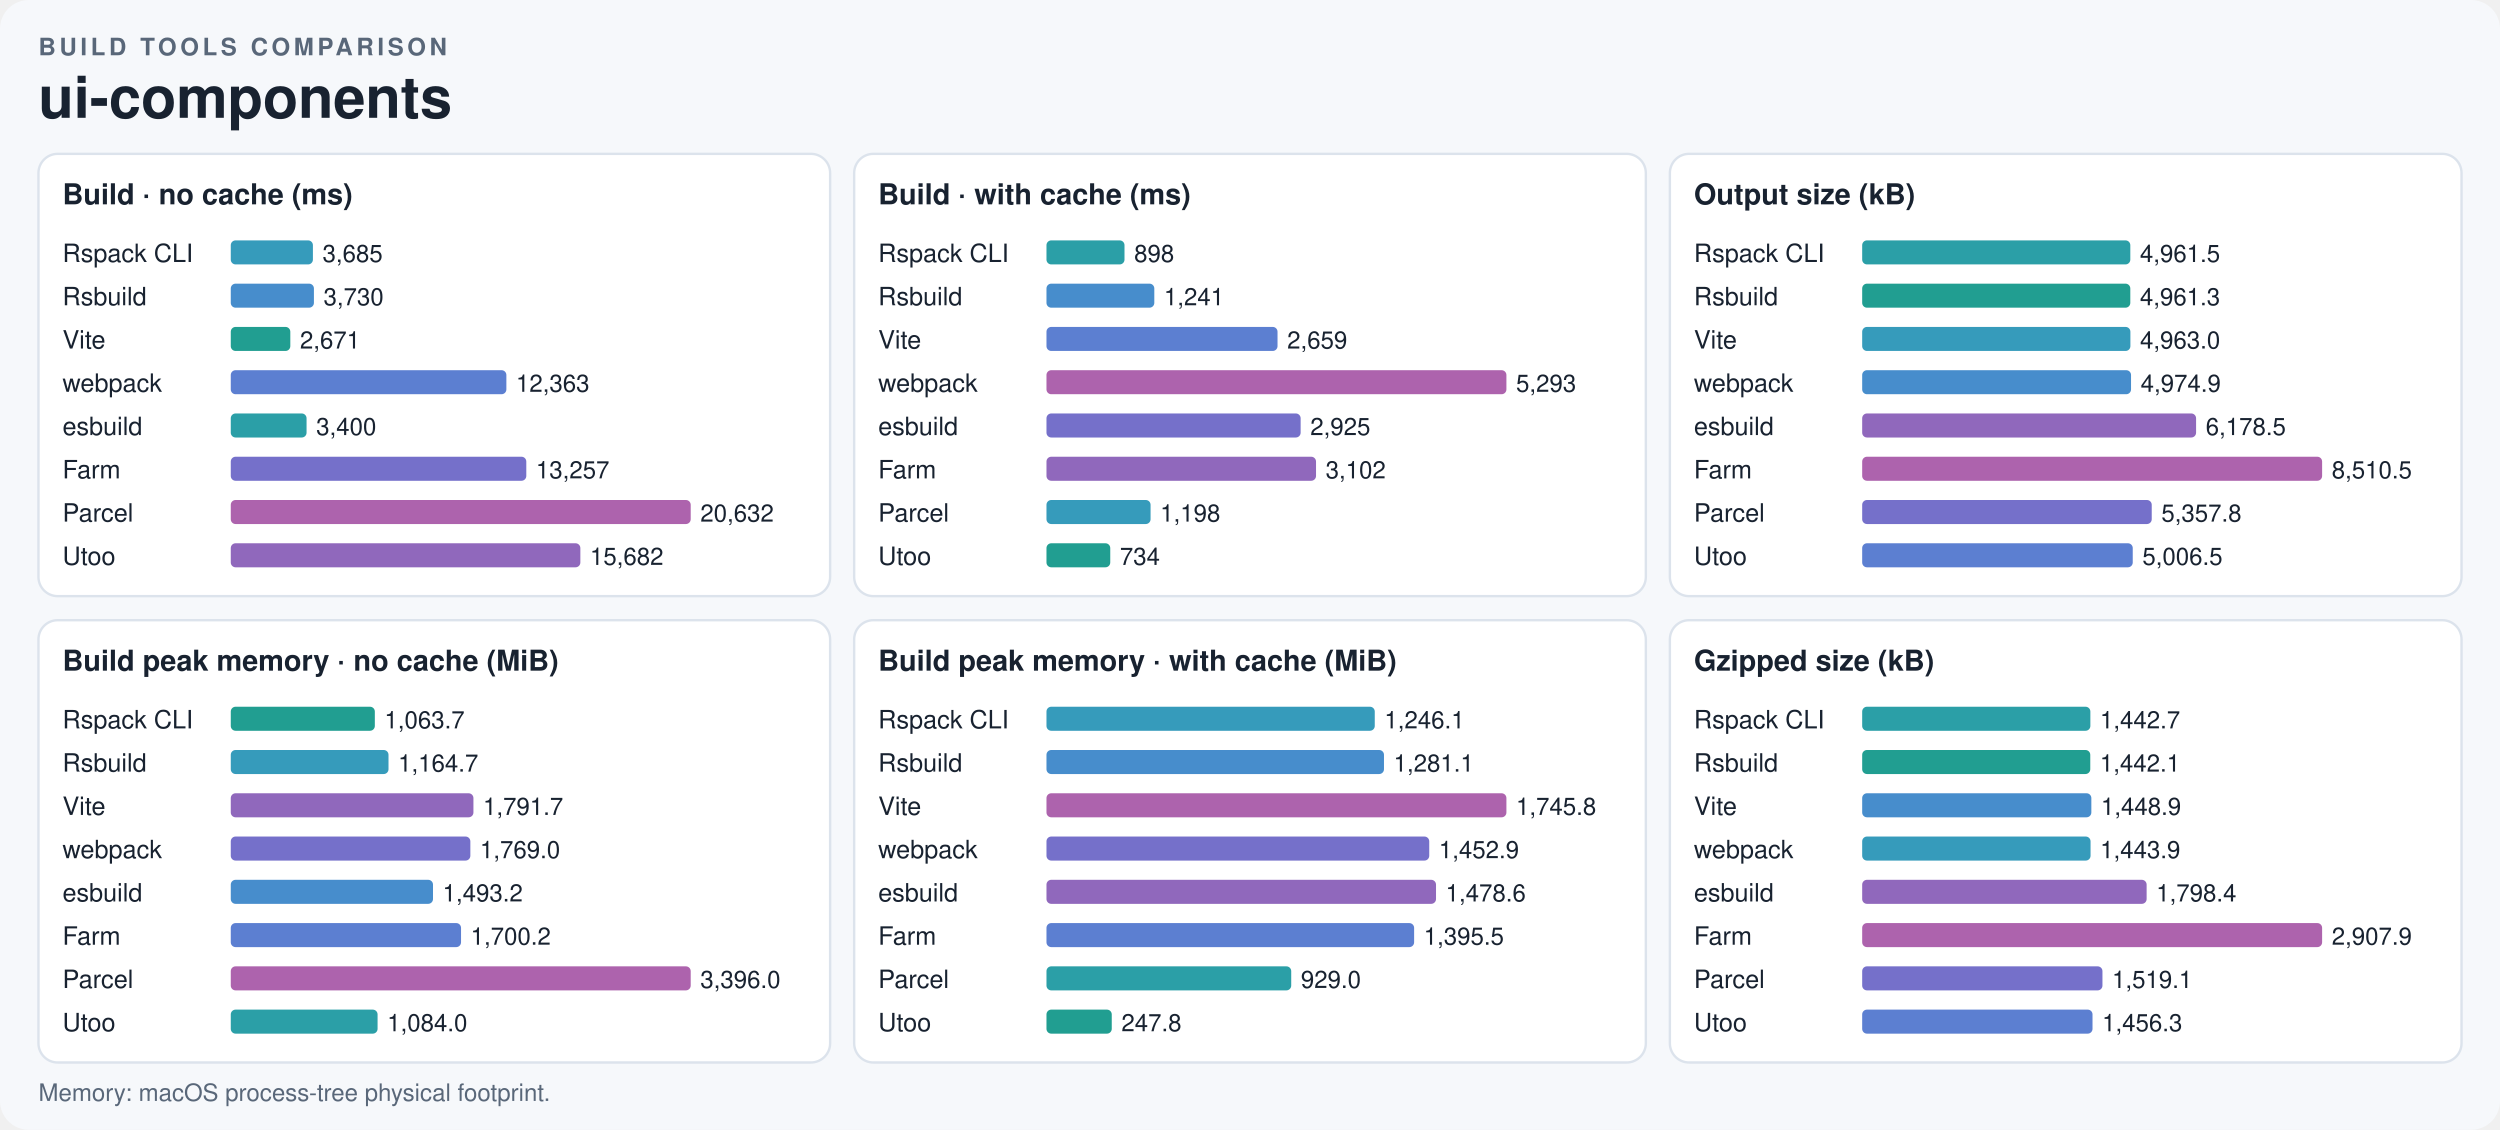
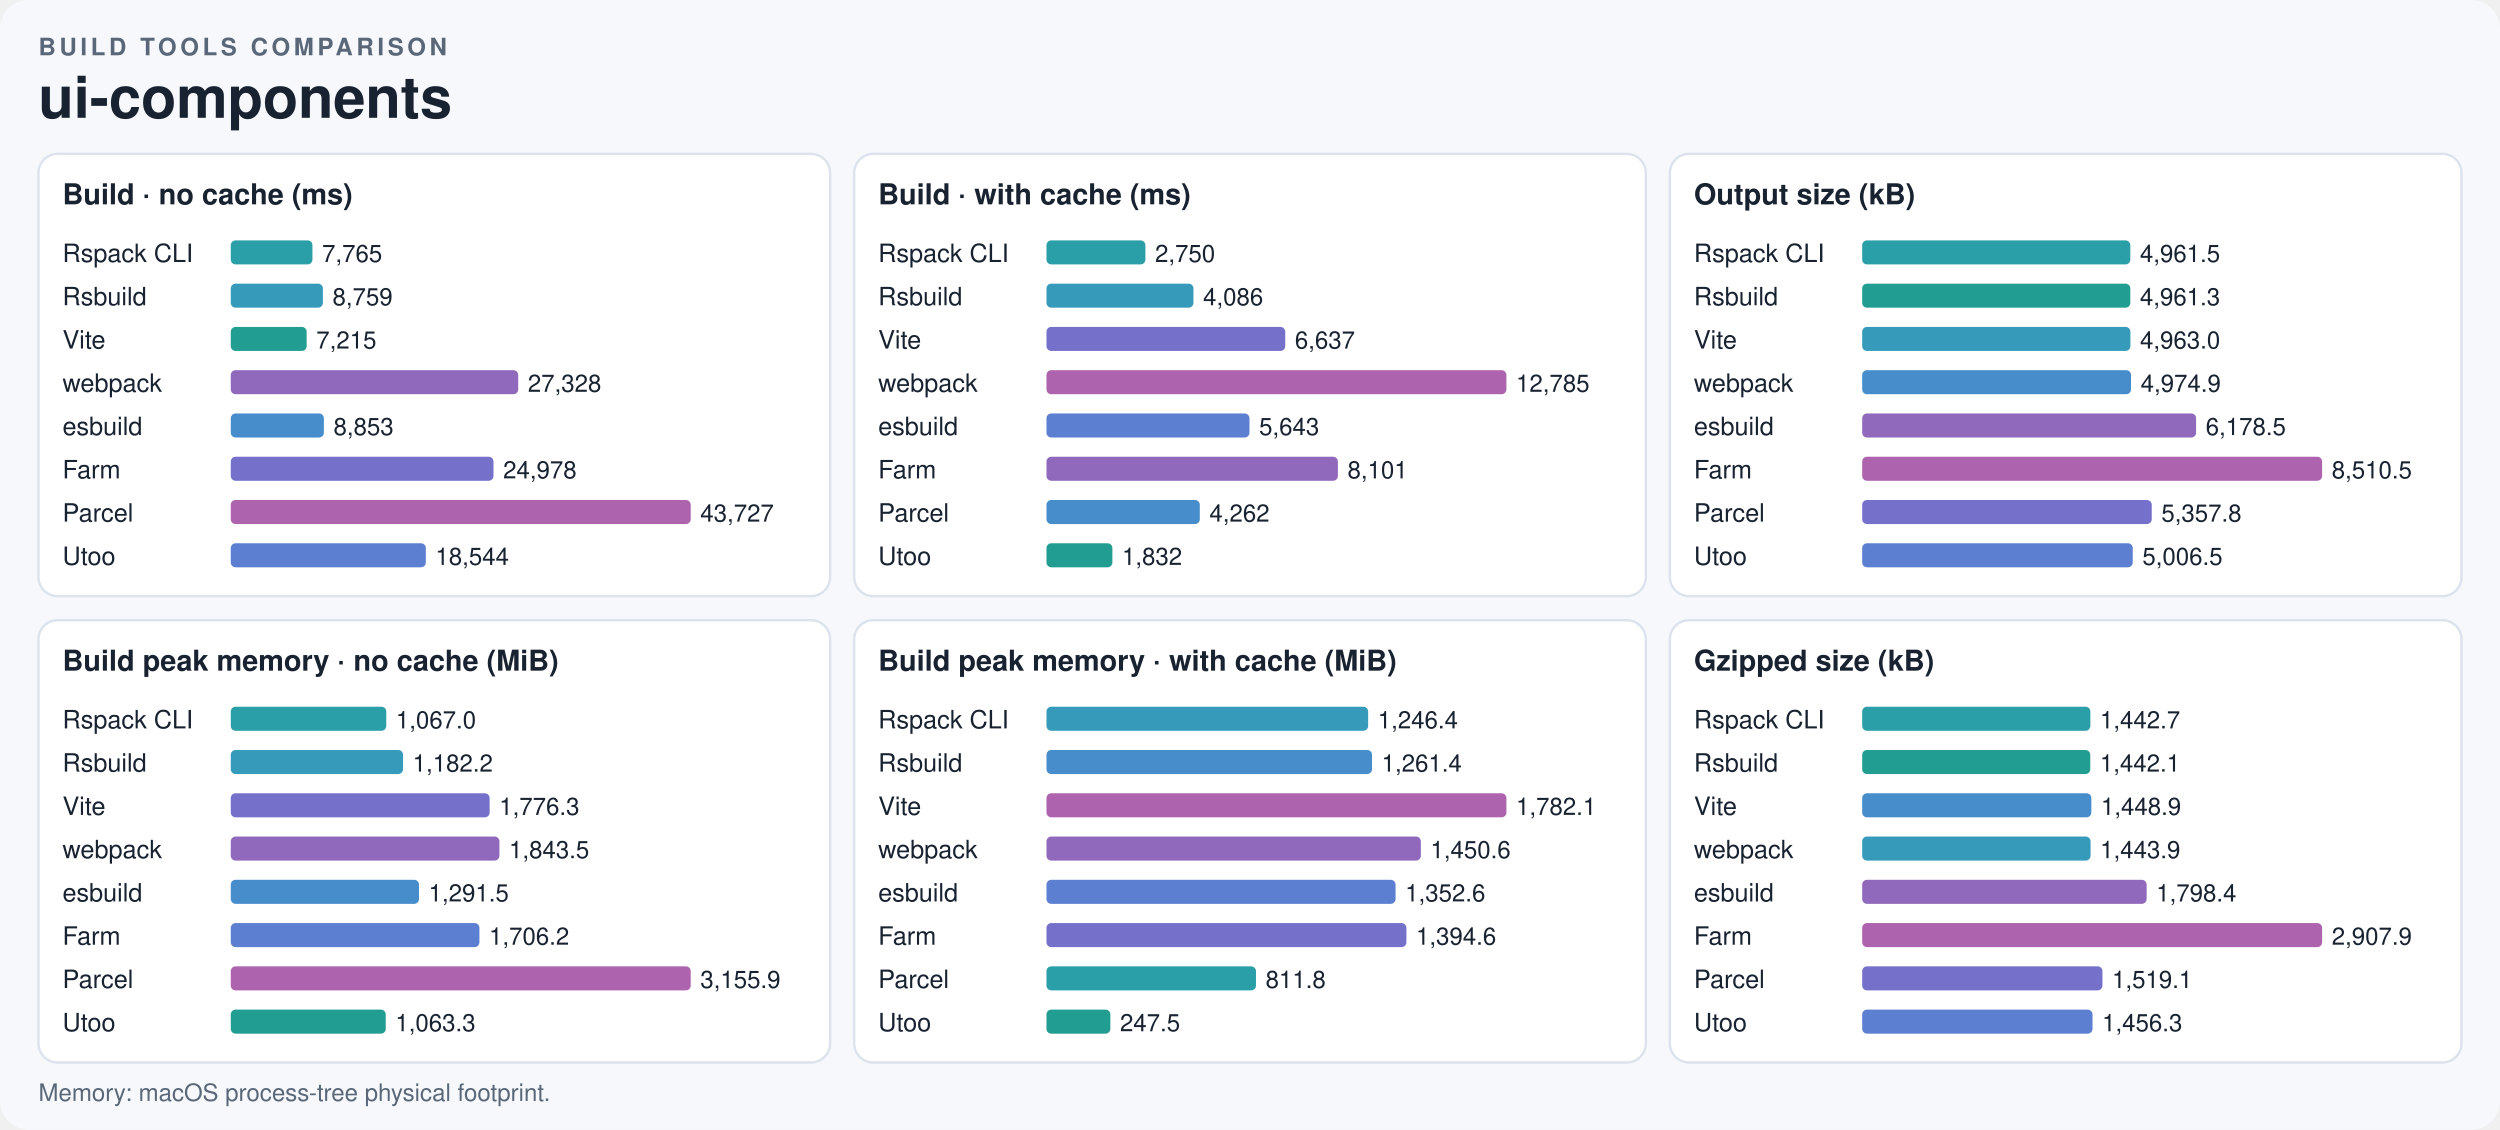
<svg xmlns="http://www.w3.org/2000/svg" width="1040" height="470" viewBox="0 0 1040 470" role="img" aria-labelledby="title description">
  <g font-family="-apple-system, BlinkMacSystemFont, 'Segoe UI', Helvetica, Arial, sans-serif" style="font-variant-numeric:tabular-nums">
    <rect width="1040" height="470" rx="12" fill="#f6f8fb" />
    <text x="16" y="23" font-size="10" fill="#596779" font-weight="700" letter-spacing="1.5">BUILD TOOLS COMPARISON</text>
    <text x="16" y="49" font-size="24" fill="#182230" font-weight="700">ui-components</text>
-     <g class="chart" data-metric="Build (no cache)" data-table="Build metrics" data-scale="20632">
+     <g class="chart" data-metric="Build (no cache)" data-table="Build metrics" data-scale="43727">
      <rect x="16" y="64" width="329.333" height="184" rx="8" fill="#ffffff" stroke="#dce3ec" />
      <text x="26" y="85" font-size="12" fill="#182230" font-weight="650">Build · no cache (ms)</text>
      <text x="26" y="109" font-size="10.5" fill="#182230">Rspack CLI</text>
-       <rect class="bar" data-rank="3" x="96" y="100" width="34.173" height="10" rx="2" fill="#369bbb" />
-       <text x="134.173" y="109" font-size="10" fill="#182230">3,685</text>
+       <rect class="bar" data-rank="2" x="96" y="100" width="33.977" height="10" rx="2" fill="#2b9fa7" />
+       <text x="133.977" y="109" font-size="10" fill="#182230">7,765</text>
      <text x="26" y="127" font-size="10.5" fill="#182230">Rsbuild</text>
-       <rect class="bar" data-rank="4" x="96" y="118" width="34.591" height="10" rx="2" fill="#478dcc" />
-       <text x="134.591" y="127" font-size="10" fill="#182230">3,730</text>
+       <rect class="bar" data-rank="3" x="96" y="118" width="38.326" height="10" rx="2" fill="#369bbb" />
+       <text x="138.326" y="127" font-size="10" fill="#182230">8,759</text>
      <text x="26" y="145" font-size="10.5" fill="#182230">Vite</text>
-       <rect class="bar" data-rank="1" x="96" y="136" width="24.770" height="10" rx="2" fill="#219e91" />
-       <text x="124.77" y="145" font-size="10" fill="#182230">2,671</text>
+       <rect class="bar" data-rank="1" x="96" y="136" width="31.570" height="10" rx="2" fill="#219e91" />
+       <text x="131.57" y="145" font-size="10" fill="#182230">7,215</text>
      <text x="26" y="163" font-size="10.5" fill="#182230">webpack</text>
-       <rect class="bar" data-rank="5" x="96" y="154" width="114.650" height="10" rx="2" fill="#5c7fd1" />
-       <text x="214.65" y="163" font-size="10" fill="#182230">12,363</text>
+       <rect class="bar" data-rank="7" x="96" y="154" width="119.577" height="10" rx="2" fill="#9068bc" />
+       <text x="219.577" y="163" font-size="10" fill="#182230">27,328</text>
      <text x="26" y="181" font-size="10.5" fill="#182230">esbuild</text>
-       <rect class="bar" data-rank="2" x="96" y="172" width="31.530" height="10" rx="2" fill="#2b9fa7" />
-       <text x="131.53" y="181" font-size="10" fill="#182230">3,400</text>
+       <rect class="bar" data-rank="4" x="96" y="172" width="38.737" height="10" rx="2" fill="#478dcc" />
+       <text x="138.737" y="181" font-size="10" fill="#182230">8,853</text>
      <text x="26" y="199" font-size="10.5" fill="#182230">Farm</text>
-       <rect class="bar" data-rank="6" x="96" y="190" width="122.940" height="10" rx="2" fill="#7570ca" />
-       <text x="222.94" y="199" font-size="10" fill="#182230">13,257</text>
+       <rect class="bar" data-rank="6" x="96" y="190" width="109.295" height="10" rx="2" fill="#7570ca" />
+       <text x="209.295" y="199" font-size="10" fill="#182230">24,978</text>
      <text x="26" y="217" font-size="10.5" fill="#182230">Parcel</text>
      <rect class="bar" data-rank="8" x="96" y="208" width="191.333" height="10" rx="2" fill="#ad63ad" />
-       <text x="291.333" y="217" font-size="10" fill="#182230">20,632</text>
+       <text x="291.333" y="217" font-size="10" fill="#182230">43,727</text>
      <text x="26" y="235" font-size="10.5" fill="#182230">Utoo</text>
-       <rect class="bar" data-rank="7" x="96" y="226" width="145.429" height="10" rx="2" fill="#9068bc" />
-       <text x="245.429" y="235" font-size="10" fill="#182230">15,682</text>
+       <rect class="bar" data-rank="5" x="96" y="226" width="81.142" height="10" rx="2" fill="#5c7fd1" />
+       <text x="181.142" y="235" font-size="10" fill="#182230">18,544</text>
    </g>
-     <g class="chart" data-metric="Build (with cache)" data-table="Build metrics" data-scale="5293">
+     <g class="chart" data-metric="Build (with cache)" data-table="Build metrics" data-scale="12785">
      <rect x="355.333" y="64" width="329.333" height="184" rx="8" fill="#ffffff" stroke="#dce3ec" />
      <text x="365.333" y="85" font-size="12" fill="#182230" font-weight="650">Build · with cache (ms)</text>
      <text x="365.333" y="109" font-size="10.5" fill="#182230">Rspack CLI</text>
-       <rect class="bar" data-rank="2" x="435.333" y="100" width="32.461" height="10" rx="2" fill="#2b9fa7" />
-       <text x="471.795" y="109" font-size="10" fill="#182230">898</text>
+       <rect class="bar" data-rank="2" x="435.333" y="100" width="41.155" height="10" rx="2" fill="#2b9fa7" />
+       <text x="480.488" y="109" font-size="10" fill="#182230">2,750</text>
      <text x="365.333" y="127" font-size="10.5" fill="#182230">Rsbuild</text>
-       <rect class="bar" data-rank="4" x="435.333" y="118" width="44.860" height="10" rx="2" fill="#478dcc" />
-       <text x="484.193" y="127" font-size="10" fill="#182230">1,241</text>
+       <rect class="bar" data-rank="3" x="435.333" y="118" width="61.149" height="10" rx="2" fill="#369bbb" />
+       <text x="500.482" y="127" font-size="10" fill="#182230">4,086</text>
      <text x="365.333" y="145" font-size="10.5" fill="#182230">Vite</text>
-       <rect class="bar" data-rank="5" x="435.333" y="136" width="96.119" height="10" rx="2" fill="#5c7fd1" />
-       <text x="535.452" y="145" font-size="10" fill="#182230">2,659</text>
+       <rect class="bar" data-rank="6" x="435.333" y="136" width="99.326" height="10" rx="2" fill="#7570ca" />
+       <text x="538.659" y="145" font-size="10" fill="#182230">6,637</text>
      <text x="365.333" y="163" font-size="10.5" fill="#182230">webpack</text>
      <rect class="bar" data-rank="8" x="435.333" y="154" width="191.333" height="10" rx="2" fill="#ad63ad" />
-       <text x="630.667" y="163" font-size="10" fill="#182230">5,293</text>
+       <text x="630.667" y="163" font-size="10" fill="#182230">12,785</text>
      <text x="365.333" y="181" font-size="10.5" fill="#182230">esbuild</text>
-       <rect class="bar" data-rank="6" x="435.333" y="172" width="105.734" height="10" rx="2" fill="#7570ca" />
-       <text x="545.067" y="181" font-size="10" fill="#182230">2,925</text>
+       <rect class="bar" data-rank="5" x="435.333" y="172" width="84.450" height="10" rx="2" fill="#5c7fd1" />
+       <text x="523.783" y="181" font-size="10" fill="#182230">5,643</text>
      <text x="365.333" y="199" font-size="10.5" fill="#182230">Farm</text>
-       <rect class="bar" data-rank="7" x="435.333" y="190" width="112.132" height="10" rx="2" fill="#9068bc" />
-       <text x="551.466" y="199" font-size="10" fill="#182230">3,102</text>
+       <rect class="bar" data-rank="7" x="435.333" y="190" width="121.235" height="10" rx="2" fill="#9068bc" />
+       <text x="560.568" y="199" font-size="10" fill="#182230">8,101</text>
      <text x="365.333" y="217" font-size="10.5" fill="#182230">Parcel</text>
-       <rect class="bar" data-rank="3" x="435.333" y="208" width="43.306" height="10" rx="2" fill="#369bbb" />
-       <text x="482.639" y="217" font-size="10" fill="#182230">1,198</text>
+       <rect class="bar" data-rank="4" x="435.333" y="208" width="63.783" height="10" rx="2" fill="#478dcc" />
+       <text x="503.116" y="217" font-size="10" fill="#182230">4,262</text>
      <text x="365.333" y="235" font-size="10.5" fill="#182230">Utoo</text>
-       <rect class="bar" data-rank="1" x="435.333" y="226" width="26.533" height="10" rx="2" fill="#219e91" />
-       <text x="465.866" y="235" font-size="10" fill="#182230">734</text>
+       <rect class="bar" data-rank="1" x="435.333" y="226" width="27.417" height="10" rx="2" fill="#219e91" />
+       <text x="466.75" y="235" font-size="10" fill="#182230">1,832</text>
    </g>
    <g class="chart" data-metric="Output size" data-table="Build metrics" data-scale="8510.5">
      <rect x="694.667" y="64" width="329.333" height="184" rx="8" fill="#ffffff" stroke="#dce3ec" />
      <text x="704.667" y="85" font-size="12" fill="#182230" font-weight="650">Output size (kB)</text>
      <text x="704.667" y="109" font-size="10.5" fill="#182230">Rspack CLI</text>
      <rect class="bar" data-rank="2" x="774.667" y="100" width="111.545" height="10" rx="2" fill="#2b9fa7" />
      <text x="890.211" y="109" font-size="10" fill="#182230">4,961.5</text>
      <text x="704.667" y="127" font-size="10.5" fill="#182230">Rsbuild</text>
      <rect class="bar" data-rank="1" x="774.667" y="118" width="111.540" height="10" rx="2" fill="#219e91" />
      <text x="890.207" y="127" font-size="10" fill="#182230">4,961.3</text>
      <text x="704.667" y="145" font-size="10.5" fill="#182230">Vite</text>
      <rect class="bar" data-rank="3" x="774.667" y="136" width="111.578" height="10" rx="2" fill="#369bbb" />
      <text x="890.245" y="145" font-size="10" fill="#182230">4,963.0</text>
      <text x="704.667" y="163" font-size="10.5" fill="#182230">webpack</text>
      <rect class="bar" data-rank="4" x="774.667" y="154" width="111.846" height="10" rx="2" fill="#478dcc" />
      <text x="890.513" y="163" font-size="10" fill="#182230">4,974.9</text>
      <text x="704.667" y="181" font-size="10.5" fill="#182230">esbuild</text>
      <rect class="bar" data-rank="7" x="774.667" y="172" width="138.905" height="10" rx="2" fill="#9068bc" />
      <text x="917.572" y="181" font-size="10" fill="#182230">6,178.5</text>
      <text x="704.667" y="199" font-size="10.5" fill="#182230">Farm</text>
      <rect class="bar" data-rank="8" x="774.667" y="190" width="191.333" height="10" rx="2" fill="#ad63ad" />
      <text x="970" y="199" font-size="10" fill="#182230">8,510.5</text>
      <text x="704.667" y="217" font-size="10.5" fill="#182230">Parcel</text>
      <rect class="bar" data-rank="6" x="774.667" y="208" width="120.454" height="10" rx="2" fill="#7570ca" />
      <text x="899.121" y="217" font-size="10" fill="#182230">5,357.8</text>
      <text x="704.667" y="235" font-size="10.5" fill="#182230">Utoo</text>
      <rect class="bar" data-rank="5" x="774.667" y="226" width="112.556" height="10" rx="2" fill="#5c7fd1" />
      <text x="891.223" y="235" font-size="10" fill="#182230">5,006.5</text>
    </g>
-     <g class="chart" data-metric="Peak (no cache)" data-table="Build memory (MiB)" data-scale="3396">
+     <g class="chart" data-metric="Peak (no cache)" data-table="Build memory (MiB)" data-scale="3155.9">
      <rect x="16" y="258" width="329.333" height="184" rx="8" fill="#ffffff" stroke="#dce3ec" />
      <text x="26" y="279" font-size="12" fill="#182230" font-weight="650">Build peak memory · no cache (MiB)</text>
      <text x="26" y="303" font-size="10.5" fill="#182230">Rspack CLI</text>
-       <rect class="bar" data-rank="1" x="96" y="294" width="59.930" height="10" rx="2" fill="#219e91" />
-       <text x="159.93" y="303" font-size="10" fill="#182230">1,063.7</text>
+       <rect class="bar" data-rank="2" x="96" y="294" width="64.689" height="10" rx="2" fill="#2b9fa7" />
+       <text x="164.689" y="303" font-size="10" fill="#182230">1,067.0</text>
      <text x="26" y="321" font-size="10.5" fill="#182230">Rsbuild</text>
-       <rect class="bar" data-rank="3" x="96" y="312" width="65.620" height="10" rx="2" fill="#369bbb" />
-       <text x="165.62" y="321" font-size="10" fill="#182230">1,164.7</text>
+       <rect class="bar" data-rank="3" x="96" y="312" width="71.673" height="10" rx="2" fill="#369bbb" />
+       <text x="171.673" y="321" font-size="10" fill="#182230">1,182.2</text>
      <text x="26" y="339" font-size="10.5" fill="#182230">Vite</text>
-       <rect class="bar" data-rank="7" x="96" y="330" width="100.946" height="10" rx="2" fill="#9068bc" />
-       <text x="200.946" y="339" font-size="10" fill="#182230">1,791.7</text>
+       <rect class="bar" data-rank="6" x="96" y="330" width="107.692" height="10" rx="2" fill="#7570ca" />
+       <text x="207.692" y="339" font-size="10" fill="#182230">1,776.3</text>
      <text x="26" y="357" font-size="10.5" fill="#182230">webpack</text>
-       <rect class="bar" data-rank="6" x="96" y="348" width="99.667" height="10" rx="2" fill="#7570ca" />
-       <text x="199.667" y="357" font-size="10" fill="#182230">1,769.0</text>
+       <rect class="bar" data-rank="7" x="96" y="348" width="111.766" height="10" rx="2" fill="#9068bc" />
+       <text x="211.766" y="357" font-size="10" fill="#182230">1,843.5</text>
      <text x="26" y="375" font-size="10.5" fill="#182230">esbuild</text>
-       <rect class="bar" data-rank="4" x="96" y="366" width="84.128" height="10" rx="2" fill="#478dcc" />
-       <text x="184.128" y="375" font-size="10" fill="#182230">1,493.2</text>
+       <rect class="bar" data-rank="4" x="96" y="366" width="78.300" height="10" rx="2" fill="#478dcc" />
+       <text x="178.3" y="375" font-size="10" fill="#182230">1,291.5</text>
      <text x="26" y="393" font-size="10.5" fill="#182230">Farm</text>
-       <rect class="bar" data-rank="5" x="96" y="384" width="95.791" height="10" rx="2" fill="#5c7fd1" />
-       <text x="195.791" y="393" font-size="10" fill="#182230">1,700.2</text>
+       <rect class="bar" data-rank="5" x="96" y="384" width="103.442" height="10" rx="2" fill="#5c7fd1" />
+       <text x="203.442" y="393" font-size="10" fill="#182230">1,706.2</text>
      <text x="26" y="411" font-size="10.5" fill="#182230">Parcel</text>
      <rect class="bar" data-rank="8" x="96" y="402" width="191.333" height="10" rx="2" fill="#ad63ad" />
-       <text x="291.333" y="411" font-size="10" fill="#182230">3,396.0</text>
+       <text x="291.333" y="411" font-size="10" fill="#182230">3,155.9</text>
      <text x="26" y="429" font-size="10.5" fill="#182230">Utoo</text>
-       <rect class="bar" data-rank="2" x="96" y="420" width="61.073" height="10" rx="2" fill="#2b9fa7" />
-       <text x="161.073" y="429" font-size="10" fill="#182230">1,084.0</text>
+       <rect class="bar" data-rank="1" x="96" y="420" width="64.465" height="10" rx="2" fill="#219e91" />
+       <text x="164.465" y="429" font-size="10" fill="#182230">1,063.3</text>
    </g>
-     <g class="chart" data-metric="Peak (with cache)" data-table="Build memory (MiB)" data-scale="1745.8">
+     <g class="chart" data-metric="Peak (with cache)" data-table="Build memory (MiB)" data-scale="1782.1">
      <rect x="355.333" y="258" width="329.333" height="184" rx="8" fill="#ffffff" stroke="#dce3ec" />
      <text x="365.333" y="279" font-size="12" fill="#182230" font-weight="650">Build peak memory · with cache (MiB)</text>
      <text x="365.333" y="303" font-size="10.5" fill="#182230">Rspack CLI</text>
-       <rect class="bar" data-rank="3" x="435.333" y="294" width="136.568" height="10" rx="2" fill="#369bbb" />
-       <text x="575.901" y="303" font-size="10" fill="#182230">1,246.1</text>
+       <rect class="bar" data-rank="3" x="435.333" y="294" width="133.818" height="10" rx="2" fill="#369bbb" />
+       <text x="573.152" y="303" font-size="10" fill="#182230">1,246.4</text>
      <text x="365.333" y="321" font-size="10.5" fill="#182230">Rsbuild</text>
-       <rect class="bar" data-rank="4" x="435.333" y="312" width="140.404" height="10" rx="2" fill="#478dcc" />
-       <text x="579.737" y="321" font-size="10" fill="#182230">1,281.1</text>
+       <rect class="bar" data-rank="4" x="435.333" y="312" width="135.429" height="10" rx="2" fill="#478dcc" />
+       <text x="574.762" y="321" font-size="10" fill="#182230">1,261.4</text>
      <text x="365.333" y="339" font-size="10.5" fill="#182230">Vite</text>
      <rect class="bar" data-rank="8" x="435.333" y="330" width="191.333" height="10" rx="2" fill="#ad63ad" />
-       <text x="630.667" y="339" font-size="10" fill="#182230">1,745.8</text>
+       <text x="630.667" y="339" font-size="10" fill="#182230">1,782.1</text>
      <text x="365.333" y="357" font-size="10.5" fill="#182230">webpack</text>
-       <rect class="bar" data-rank="6" x="435.333" y="348" width="159.233" height="10" rx="2" fill="#7570ca" />
-       <text x="598.566" y="357" font-size="10" fill="#182230">1,452.9</text>
+       <rect class="bar" data-rank="7" x="435.333" y="348" width="155.742" height="10" rx="2" fill="#9068bc" />
+       <text x="595.076" y="357" font-size="10" fill="#182230">1,450.6</text>
      <text x="365.333" y="375" font-size="10.5" fill="#182230">esbuild</text>
-       <rect class="bar" data-rank="7" x="435.333" y="366" width="162.049" height="10" rx="2" fill="#9068bc" />
-       <text x="601.383" y="375" font-size="10" fill="#182230">1,478.6</text>
+       <rect class="bar" data-rank="5" x="435.333" y="366" width="145.221" height="10" rx="2" fill="#5c7fd1" />
+       <text x="584.554" y="375" font-size="10" fill="#182230">1,352.6</text>
      <text x="365.333" y="393" font-size="10.5" fill="#182230">Farm</text>
-       <rect class="bar" data-rank="5" x="435.333" y="384" width="152.942" height="10" rx="2" fill="#5c7fd1" />
-       <text x="592.275" y="393" font-size="10" fill="#182230">1,395.5</text>
+       <rect class="bar" data-rank="6" x="435.333" y="384" width="149.730" height="10" rx="2" fill="#7570ca" />
+       <text x="589.063" y="393" font-size="10" fill="#182230">1,394.6</text>
      <text x="365.333" y="411" font-size="10.5" fill="#182230">Parcel</text>
-       <rect class="bar" data-rank="2" x="435.333" y="402" width="101.815" height="10" rx="2" fill="#2b9fa7" />
-       <text x="541.148" y="411" font-size="10" fill="#182230">929.0</text>
+       <rect class="bar" data-rank="2" x="435.333" y="402" width="87.158" height="10" rx="2" fill="#2b9fa7" />
+       <text x="526.491" y="411" font-size="10" fill="#182230">811.8</text>
      <text x="365.333" y="429" font-size="10.5" fill="#182230">Utoo</text>
-       <rect class="bar" data-rank="1" x="435.333" y="420" width="27.158" height="10" rx="2" fill="#219e91" />
-       <text x="466.491" y="429" font-size="10" fill="#182230">247.8</text>
+       <rect class="bar" data-rank="1" x="435.333" y="420" width="26.573" height="10" rx="2" fill="#219e91" />
+       <text x="465.906" y="429" font-size="10" fill="#182230">247.5</text>
    </g>
    <g class="chart" data-metric="Gzipped size" data-table="Build metrics" data-scale="2907.9">
      <rect x="694.667" y="258" width="329.333" height="184" rx="8" fill="#ffffff" stroke="#dce3ec" />
      <text x="704.667" y="279" font-size="12" fill="#182230" font-weight="650">Gzipped size (kB)</text>
      <text x="704.667" y="303" font-size="10.5" fill="#182230">Rspack CLI</text>
      <rect class="bar" data-rank="2" x="774.667" y="294" width="94.926" height="10" rx="2" fill="#2b9fa7" />
      <text x="873.593" y="303" font-size="10" fill="#182230">1,442.7</text>
      <text x="704.667" y="321" font-size="10.5" fill="#182230">Rsbuild</text>
      <rect class="bar" data-rank="1" x="774.667" y="312" width="94.887" height="10" rx="2" fill="#219e91" />
      <text x="873.554" y="321" font-size="10" fill="#182230">1,442.1</text>
      <text x="704.667" y="339" font-size="10.5" fill="#182230">Vite</text>
      <rect class="bar" data-rank="4" x="774.667" y="330" width="95.334" height="10" rx="2" fill="#478dcc" />
      <text x="874.001" y="339" font-size="10" fill="#182230">1,448.9</text>
      <text x="704.667" y="357" font-size="10.5" fill="#182230">webpack</text>
      <rect class="bar" data-rank="3" x="774.667" y="348" width="95.005" height="10" rx="2" fill="#369bbb" />
      <text x="873.672" y="357" font-size="10" fill="#182230">1,443.9</text>
      <text x="704.667" y="375" font-size="10.5" fill="#182230">esbuild</text>
      <rect class="bar" data-rank="7" x="774.667" y="366" width="118.331" height="10" rx="2" fill="#9068bc" />
      <text x="896.997" y="375" font-size="10" fill="#182230">1,798.4</text>
      <text x="704.667" y="393" font-size="10.5" fill="#182230">Farm</text>
      <rect class="bar" data-rank="8" x="774.667" y="384" width="191.333" height="10" rx="2" fill="#ad63ad" />
      <text x="970" y="393" font-size="10" fill="#182230">2,907.9</text>
      <text x="704.667" y="411" font-size="10.5" fill="#182230">Parcel</text>
      <rect class="bar" data-rank="6" x="774.667" y="402" width="99.953" height="10" rx="2" fill="#7570ca" />
      <text x="878.62" y="411" font-size="10" fill="#182230">1,519.1</text>
      <text x="704.667" y="429" font-size="10.5" fill="#182230">Utoo</text>
      <rect class="bar" data-rank="5" x="774.667" y="420" width="95.821" height="10" rx="2" fill="#5c7fd1" />
      <text x="874.488" y="429" font-size="10" fill="#182230">1,456.3</text>
    </g>
    <text x="16" y="458" font-size="10" fill="#596779">Memory: macOS process-tree physical footprint.</text>
  </g>
</svg>
